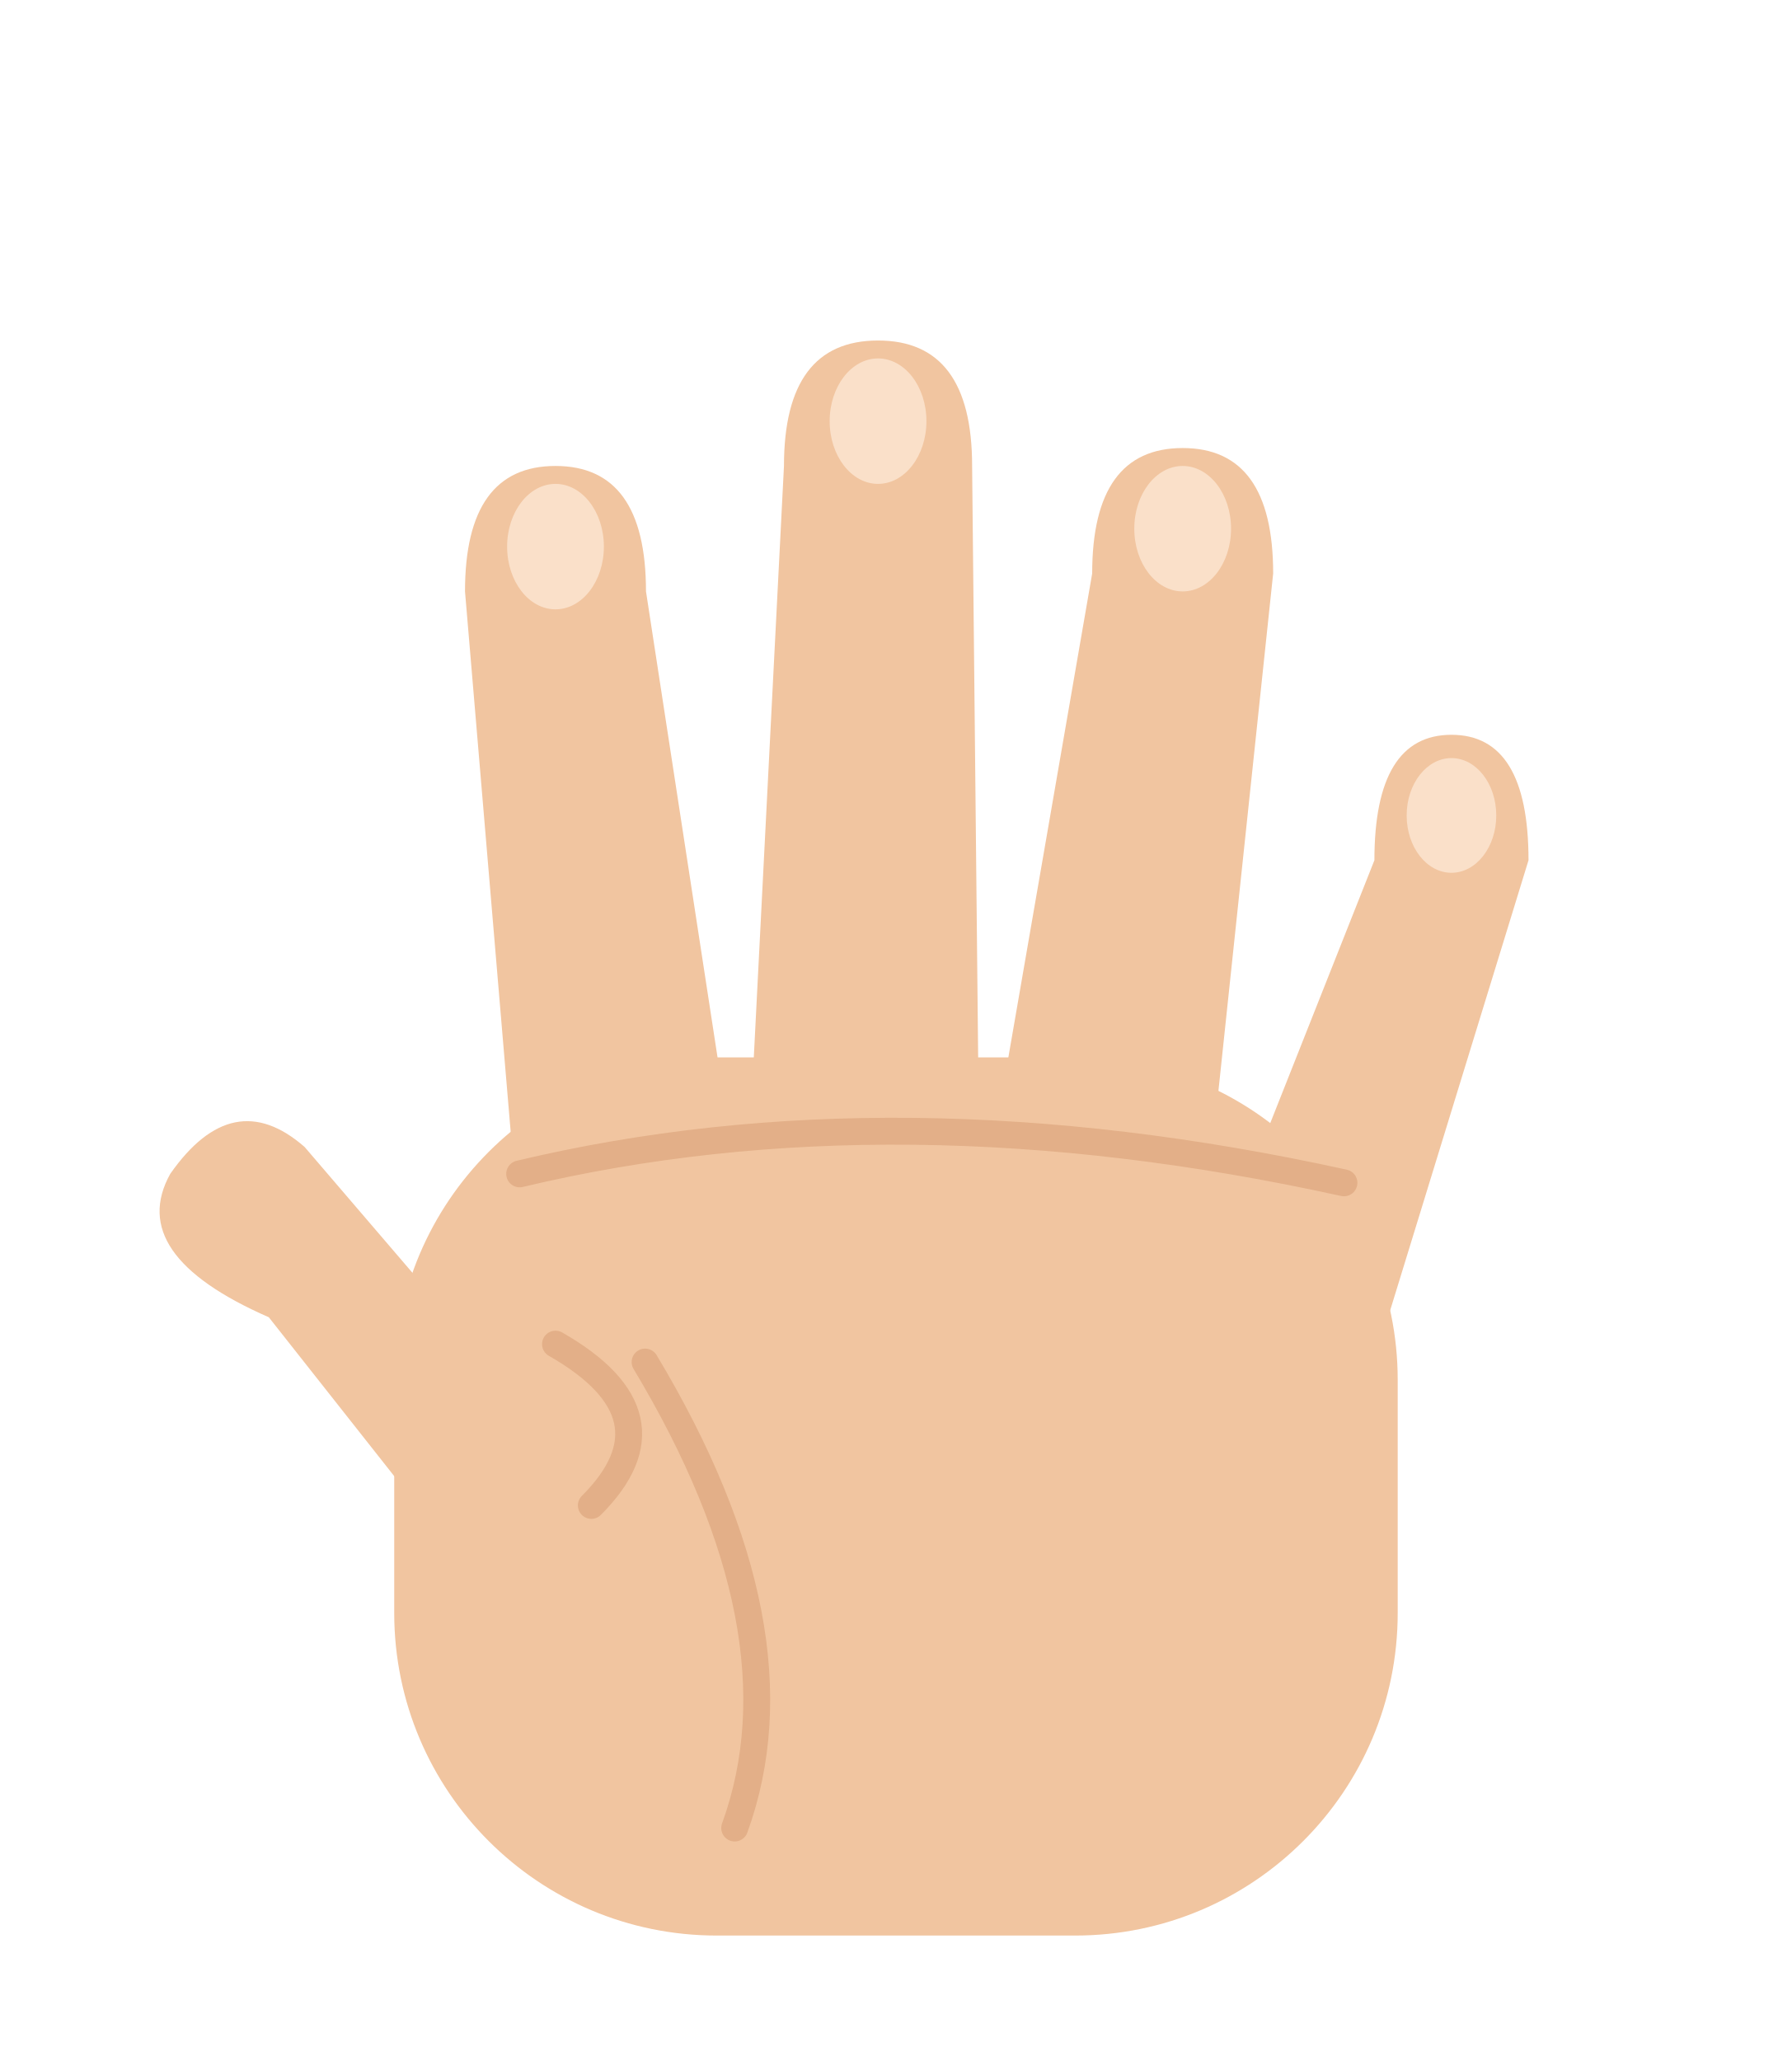
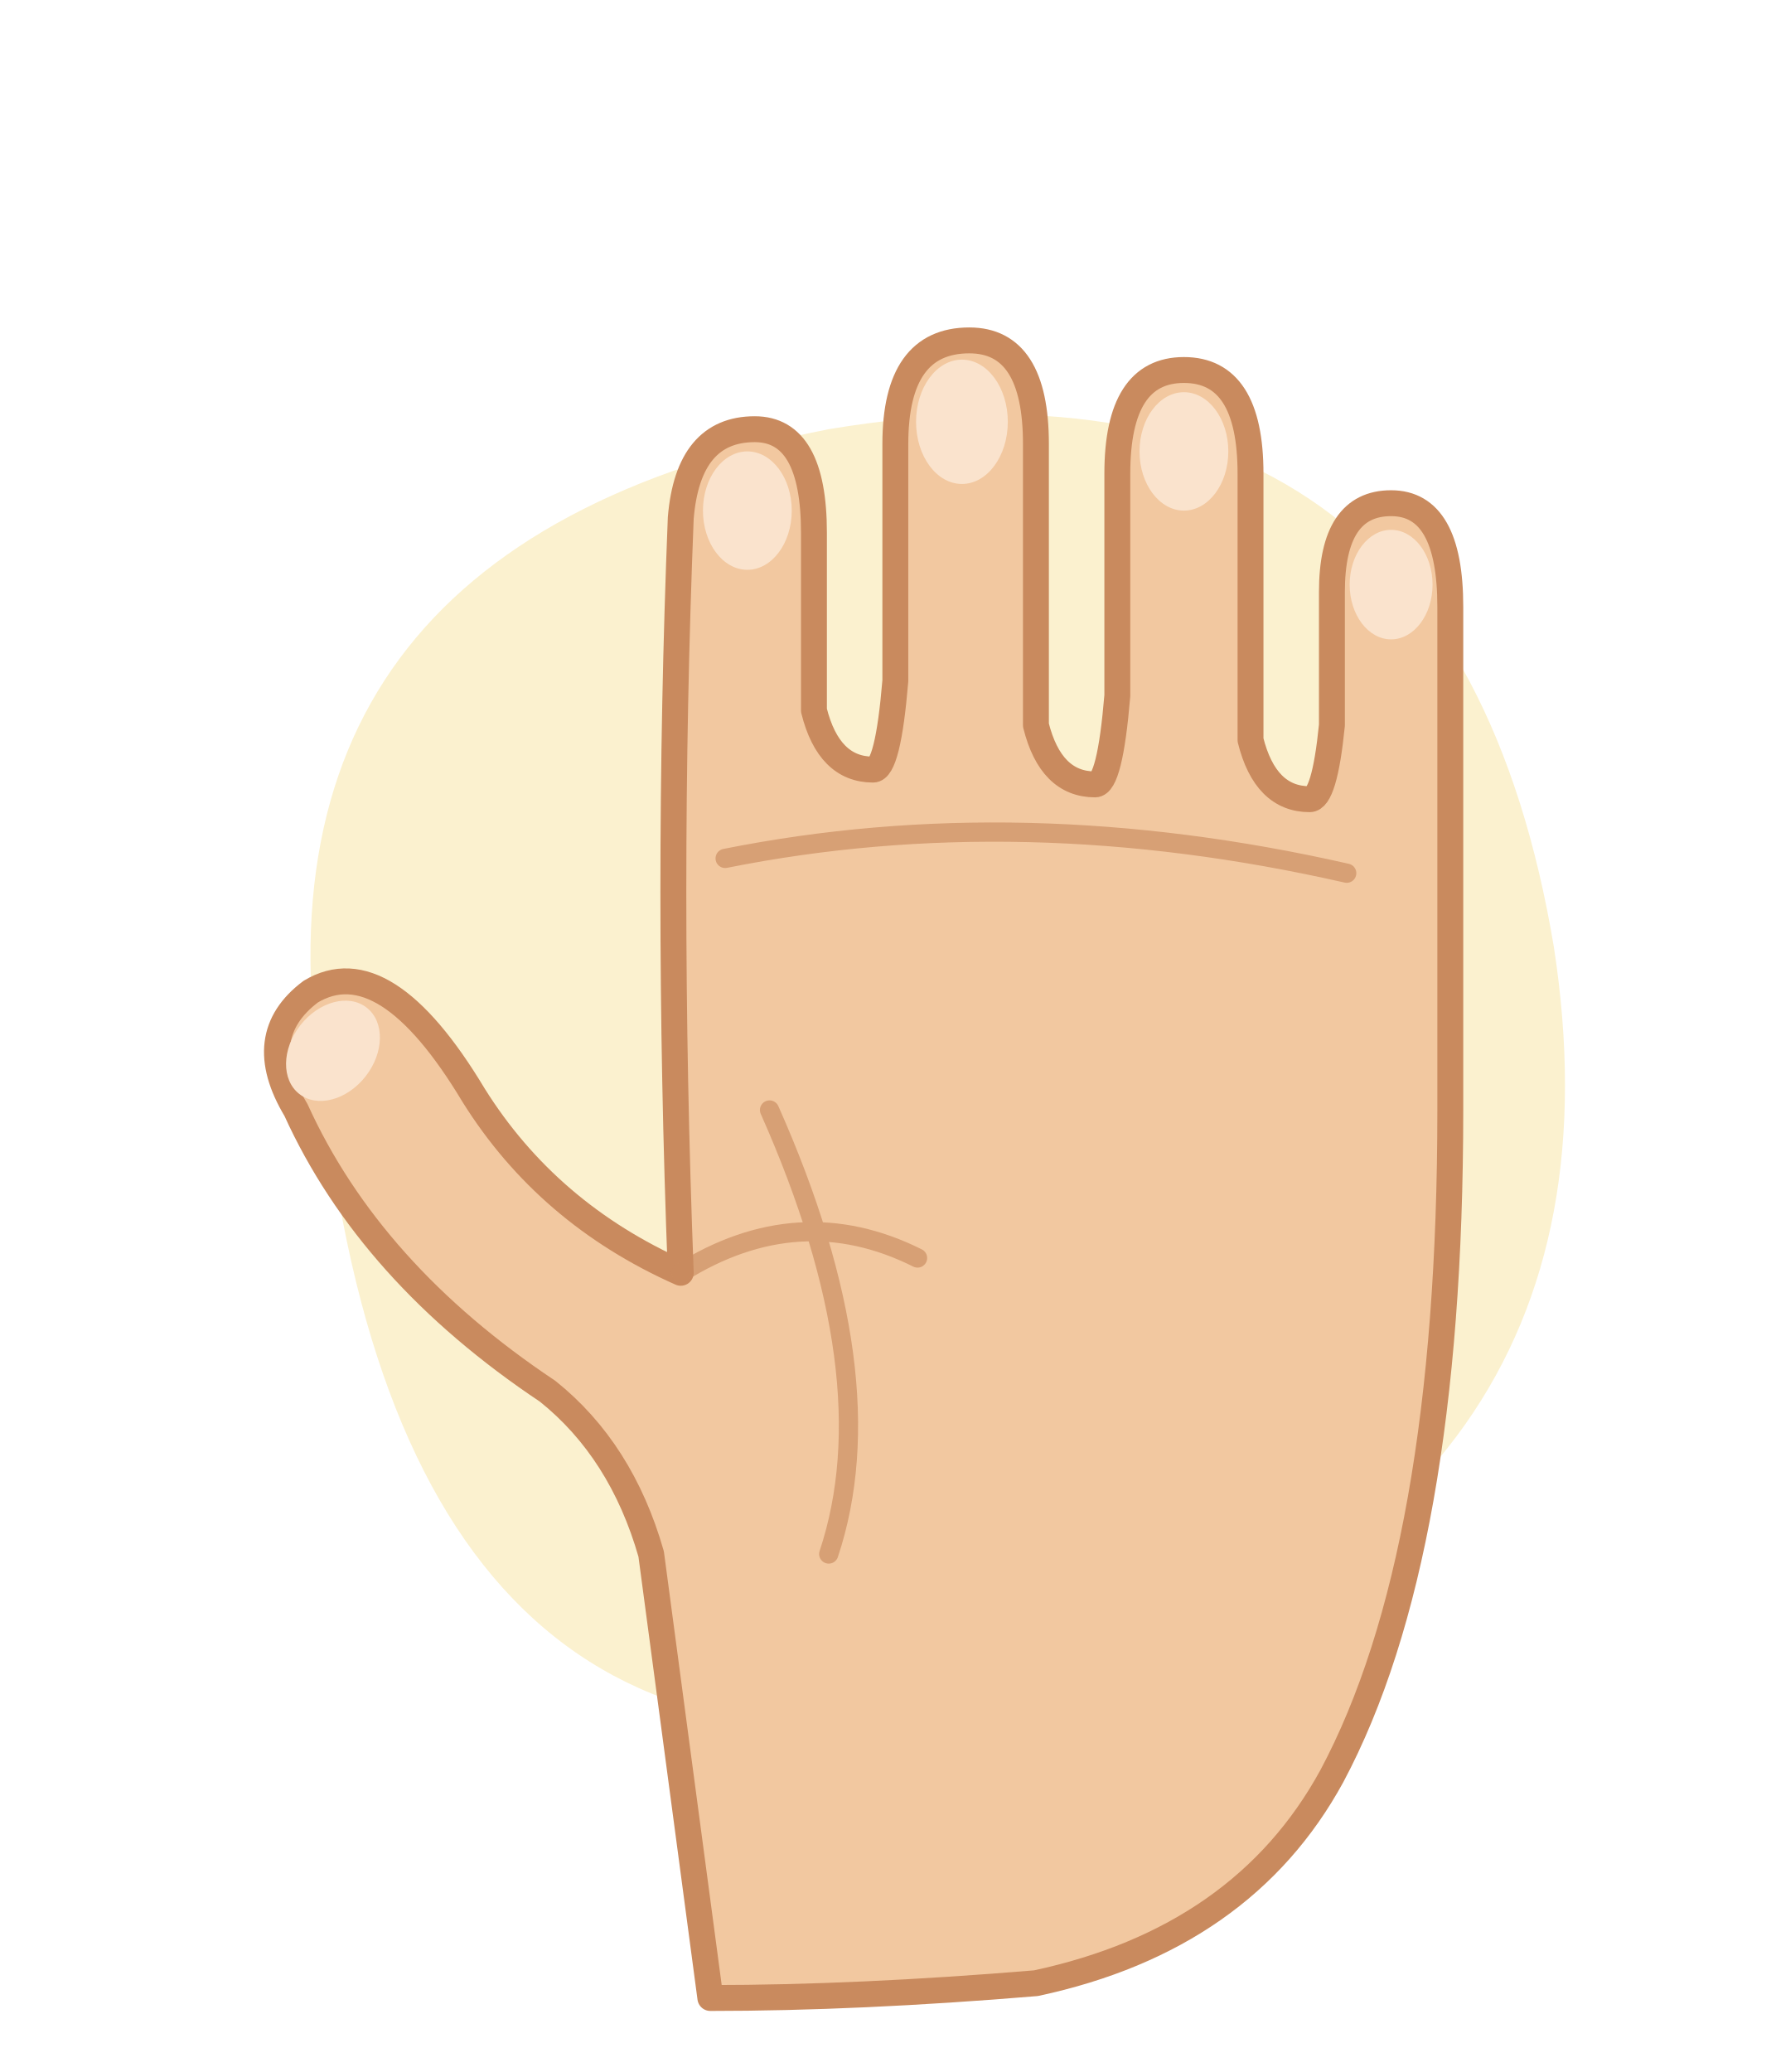
- <svg xmlns="http://www.w3.org/2000/svg" viewBox="0 0 200 230" role="img" aria-label="Shukatunda — open hand with fingers spread">
-   <g fill="#f1c5a0">
-     <path d="M59,150 L51.9,66 Q51.9,52 62,52 Q72.1,52 72.1,66 L85,150 Z" />
-     <path d="M82.5,150 L87.5,52 Q87.5,38 98,38 Q108.5,38 108.5,52 L109.5,150 Z" />
-     <path d="M107,150 L121.9,64 Q121.9,50 132,50 Q142.1,50 142.1,64 L133,150 Z" />
-     <path d="M132,150 L153.4,96 Q153.4,82 162,82 Q170.6,82 170.6,96 L154,150 Z" />
-     <path d="M70,170 L34,128 Q26,121 19,131 Q14,140 30,147 L60,185 Z" />
-     <rect x="44" y="118" width="112" height="98" rx="36" />
+ <svg xmlns="http://www.w3.org/2000/svg" viewBox="0 0 240 280" role="img" aria-label="Shukatunda — open hand, fingers spread">
+   <path d="M44,150 Q30,74 112,58 Q196,44 210,128 Q222,206 138,230 Q56,250 44,150 Z" fill="#fbf1cf" />
+   <path d="M96,270 L88,210 Q84,196 74,188 Q50,172 40,150 Q34,140 42,134 Q52,128 64,148            Q74,164 92,172 Q90,120 92,70 Q93,58 102,58 Q110,58 110,72 L110,96 Q112,104 118,104            Q120,104 121,92 L121,60 Q121,46 131,46 Q140,46 140,60 L140,98 Q142,106 148,106            Q150,106 151,94 L151,64 Q151,50 160,50 Q169,50 169,64 L169,100 Q171,108 177,108            Q179,108 180,98 L180,80 Q180,68 188,68 Q196,68 196,82 L196,150 Q196,210 180,240            Q168,262 140,268 Q116,270 96,270 Z" fill="#f2c8a0" stroke="#c98a5e" stroke-width="3.5" stroke-linejoin="round" />
+   <g fill="#fae3cd">
+     <ellipse cx="101" cy="69" rx="6" ry="8" />
+     <ellipse cx="130" cy="57" rx="6.2" ry="8.4" />
+     <ellipse cx="160" cy="61" rx="6" ry="8" />
+     <ellipse cx="188" cy="79" rx="5.6" ry="7.4" />
+     <ellipse cx="45" cy="142" rx="5.6" ry="7.4" transform="rotate(38 45 142)" />
  </g>
-   <g fill="#fae0c9">
-     <ellipse cx="62" cy="61" rx="5.4" ry="7" />
-     <ellipse cx="98" cy="47" rx="5.4" ry="7" />
-     <ellipse cx="132" cy="59" rx="5.4" ry="7" />
-     <ellipse cx="162" cy="91" rx="5" ry="6.4" />
-   </g>
-   <g fill="none" stroke="#cd8f63" stroke-width="3" stroke-linecap="round" opacity="0.4">
-     <path d="M58,131 Q100,121 150,132" />
-     <path d="M72,152 Q90,182 82,204" />
-     <path d="M66,168 Q76,158 62,150" />
+   <g fill="none" stroke="#c98a5e" stroke-width="2.6" stroke-linecap="round" opacity="0.65">
+     <path d="M98,116 Q138,108 182,118" />
+     <path d="M104,150 Q120,186 112,210" />
+     <path d="M92,172 Q108,162 124,170" />
  </g>
</svg>
